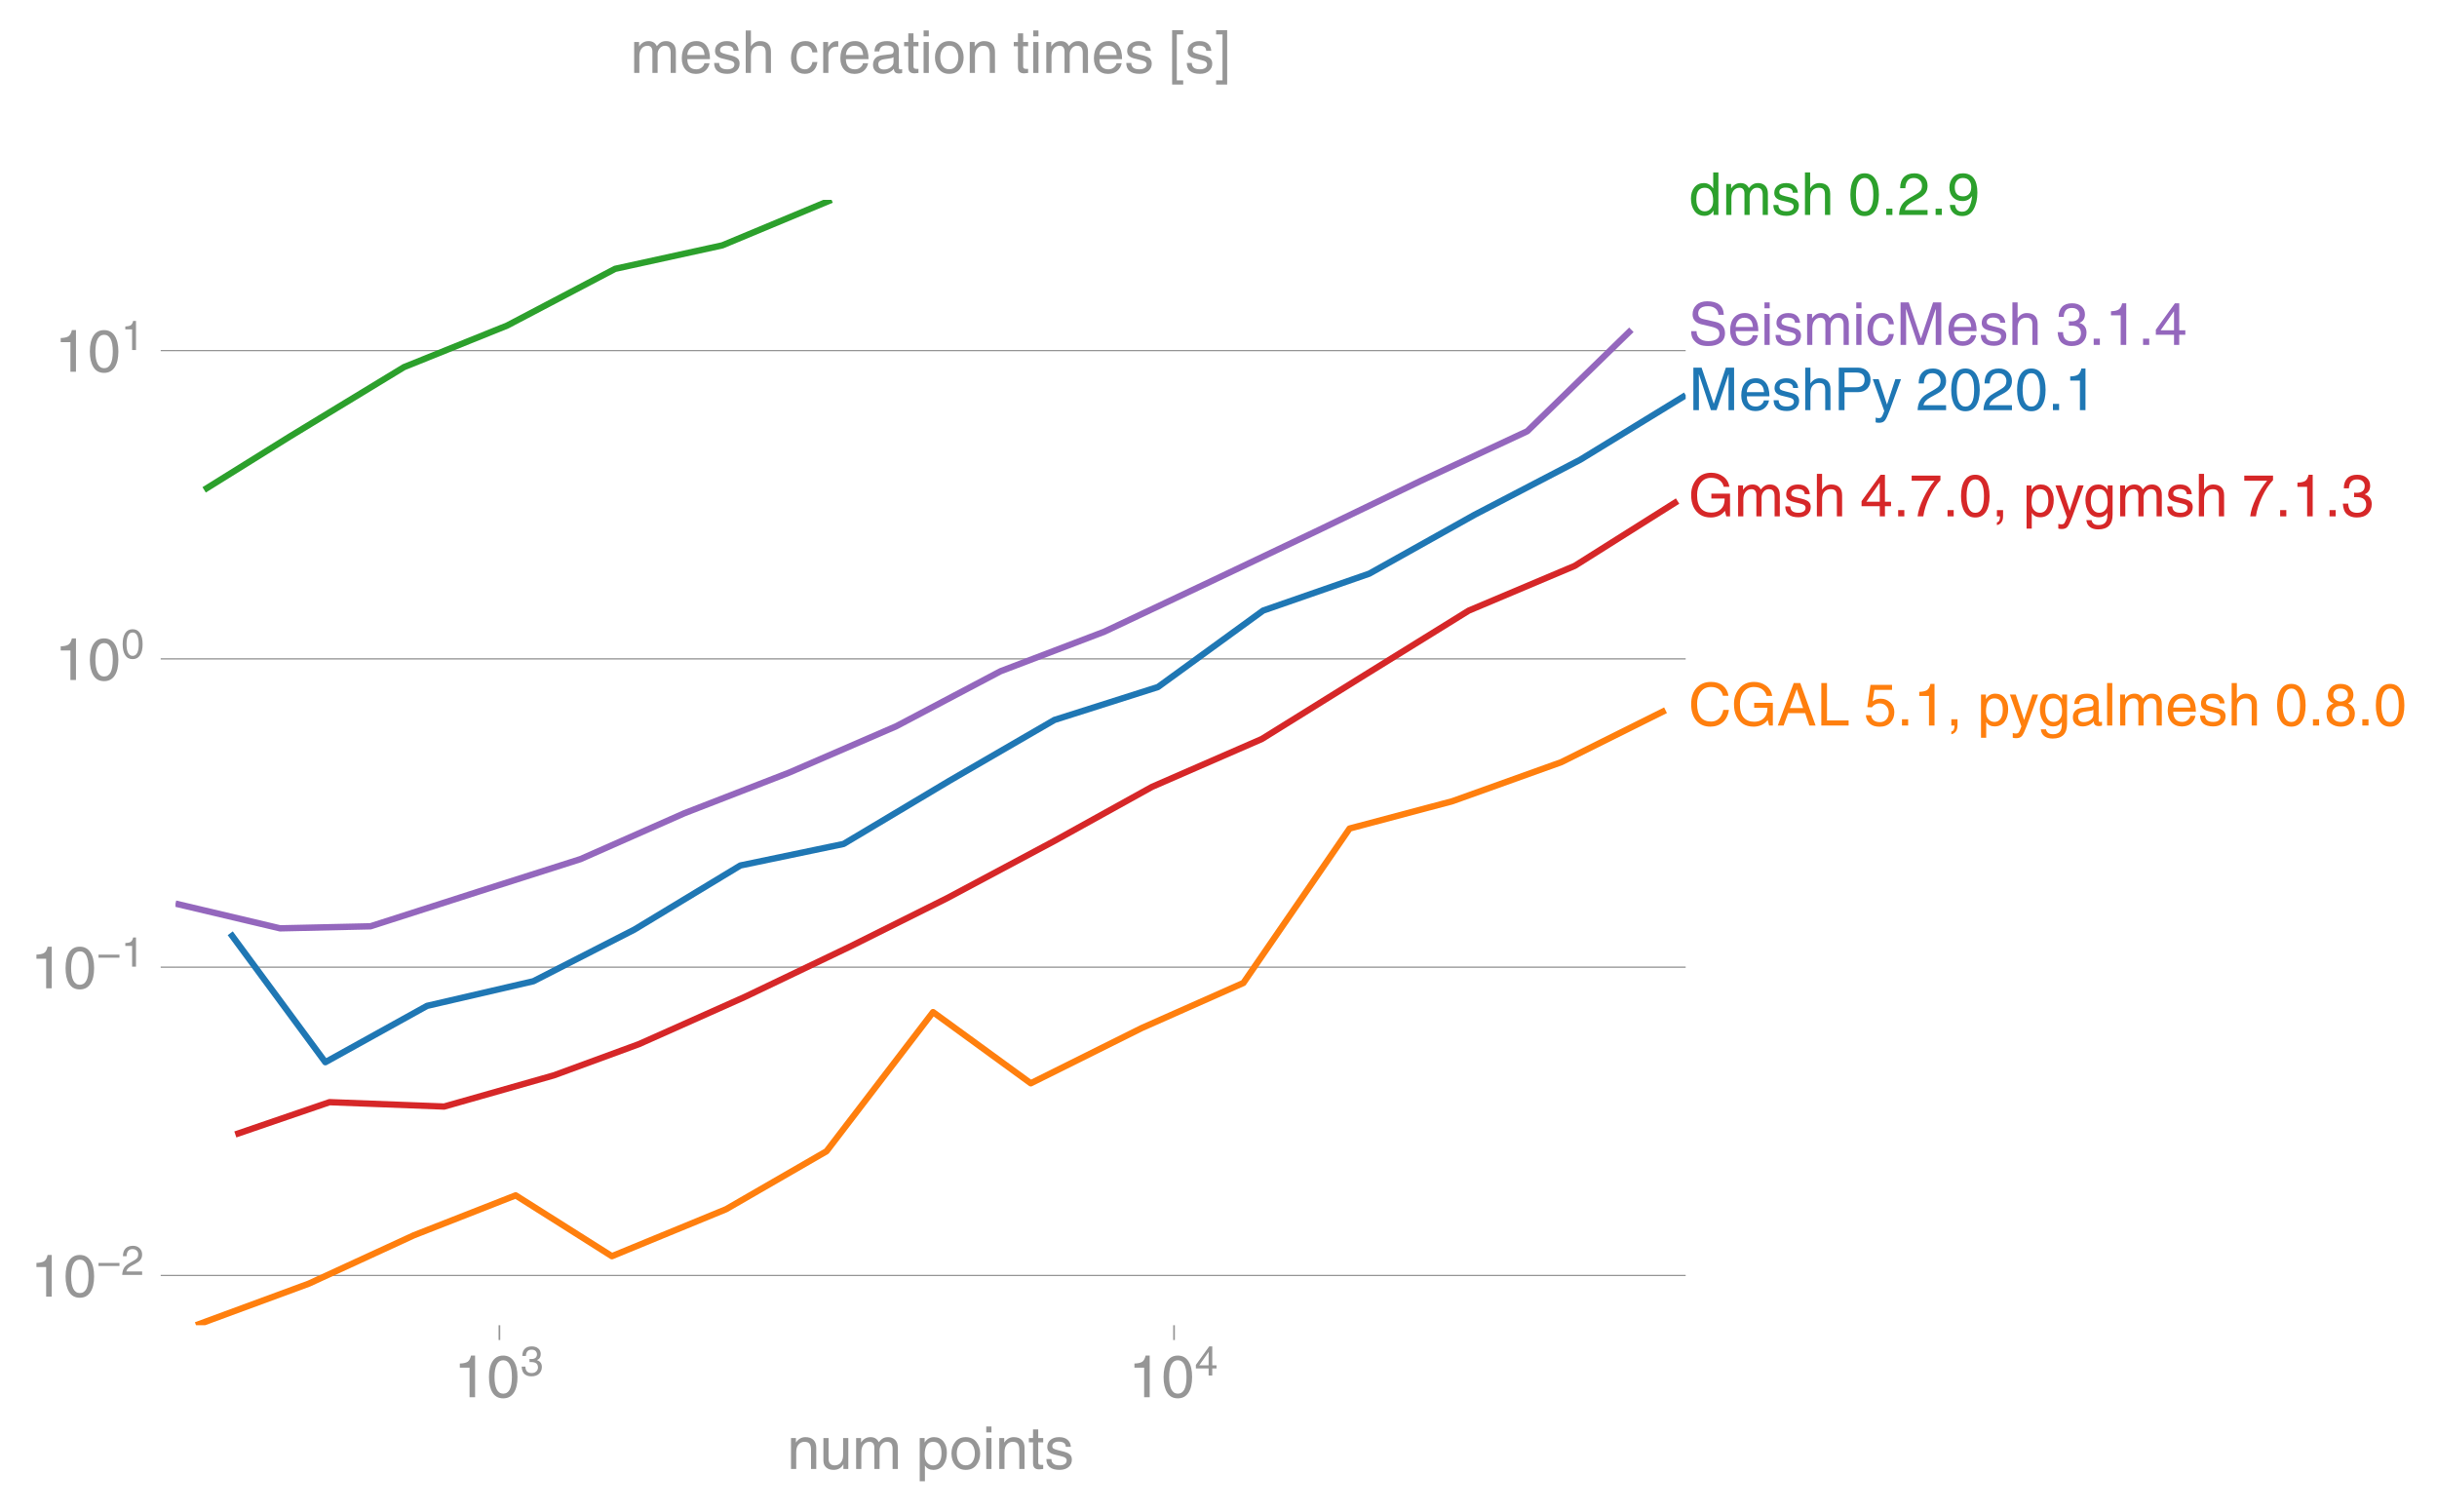
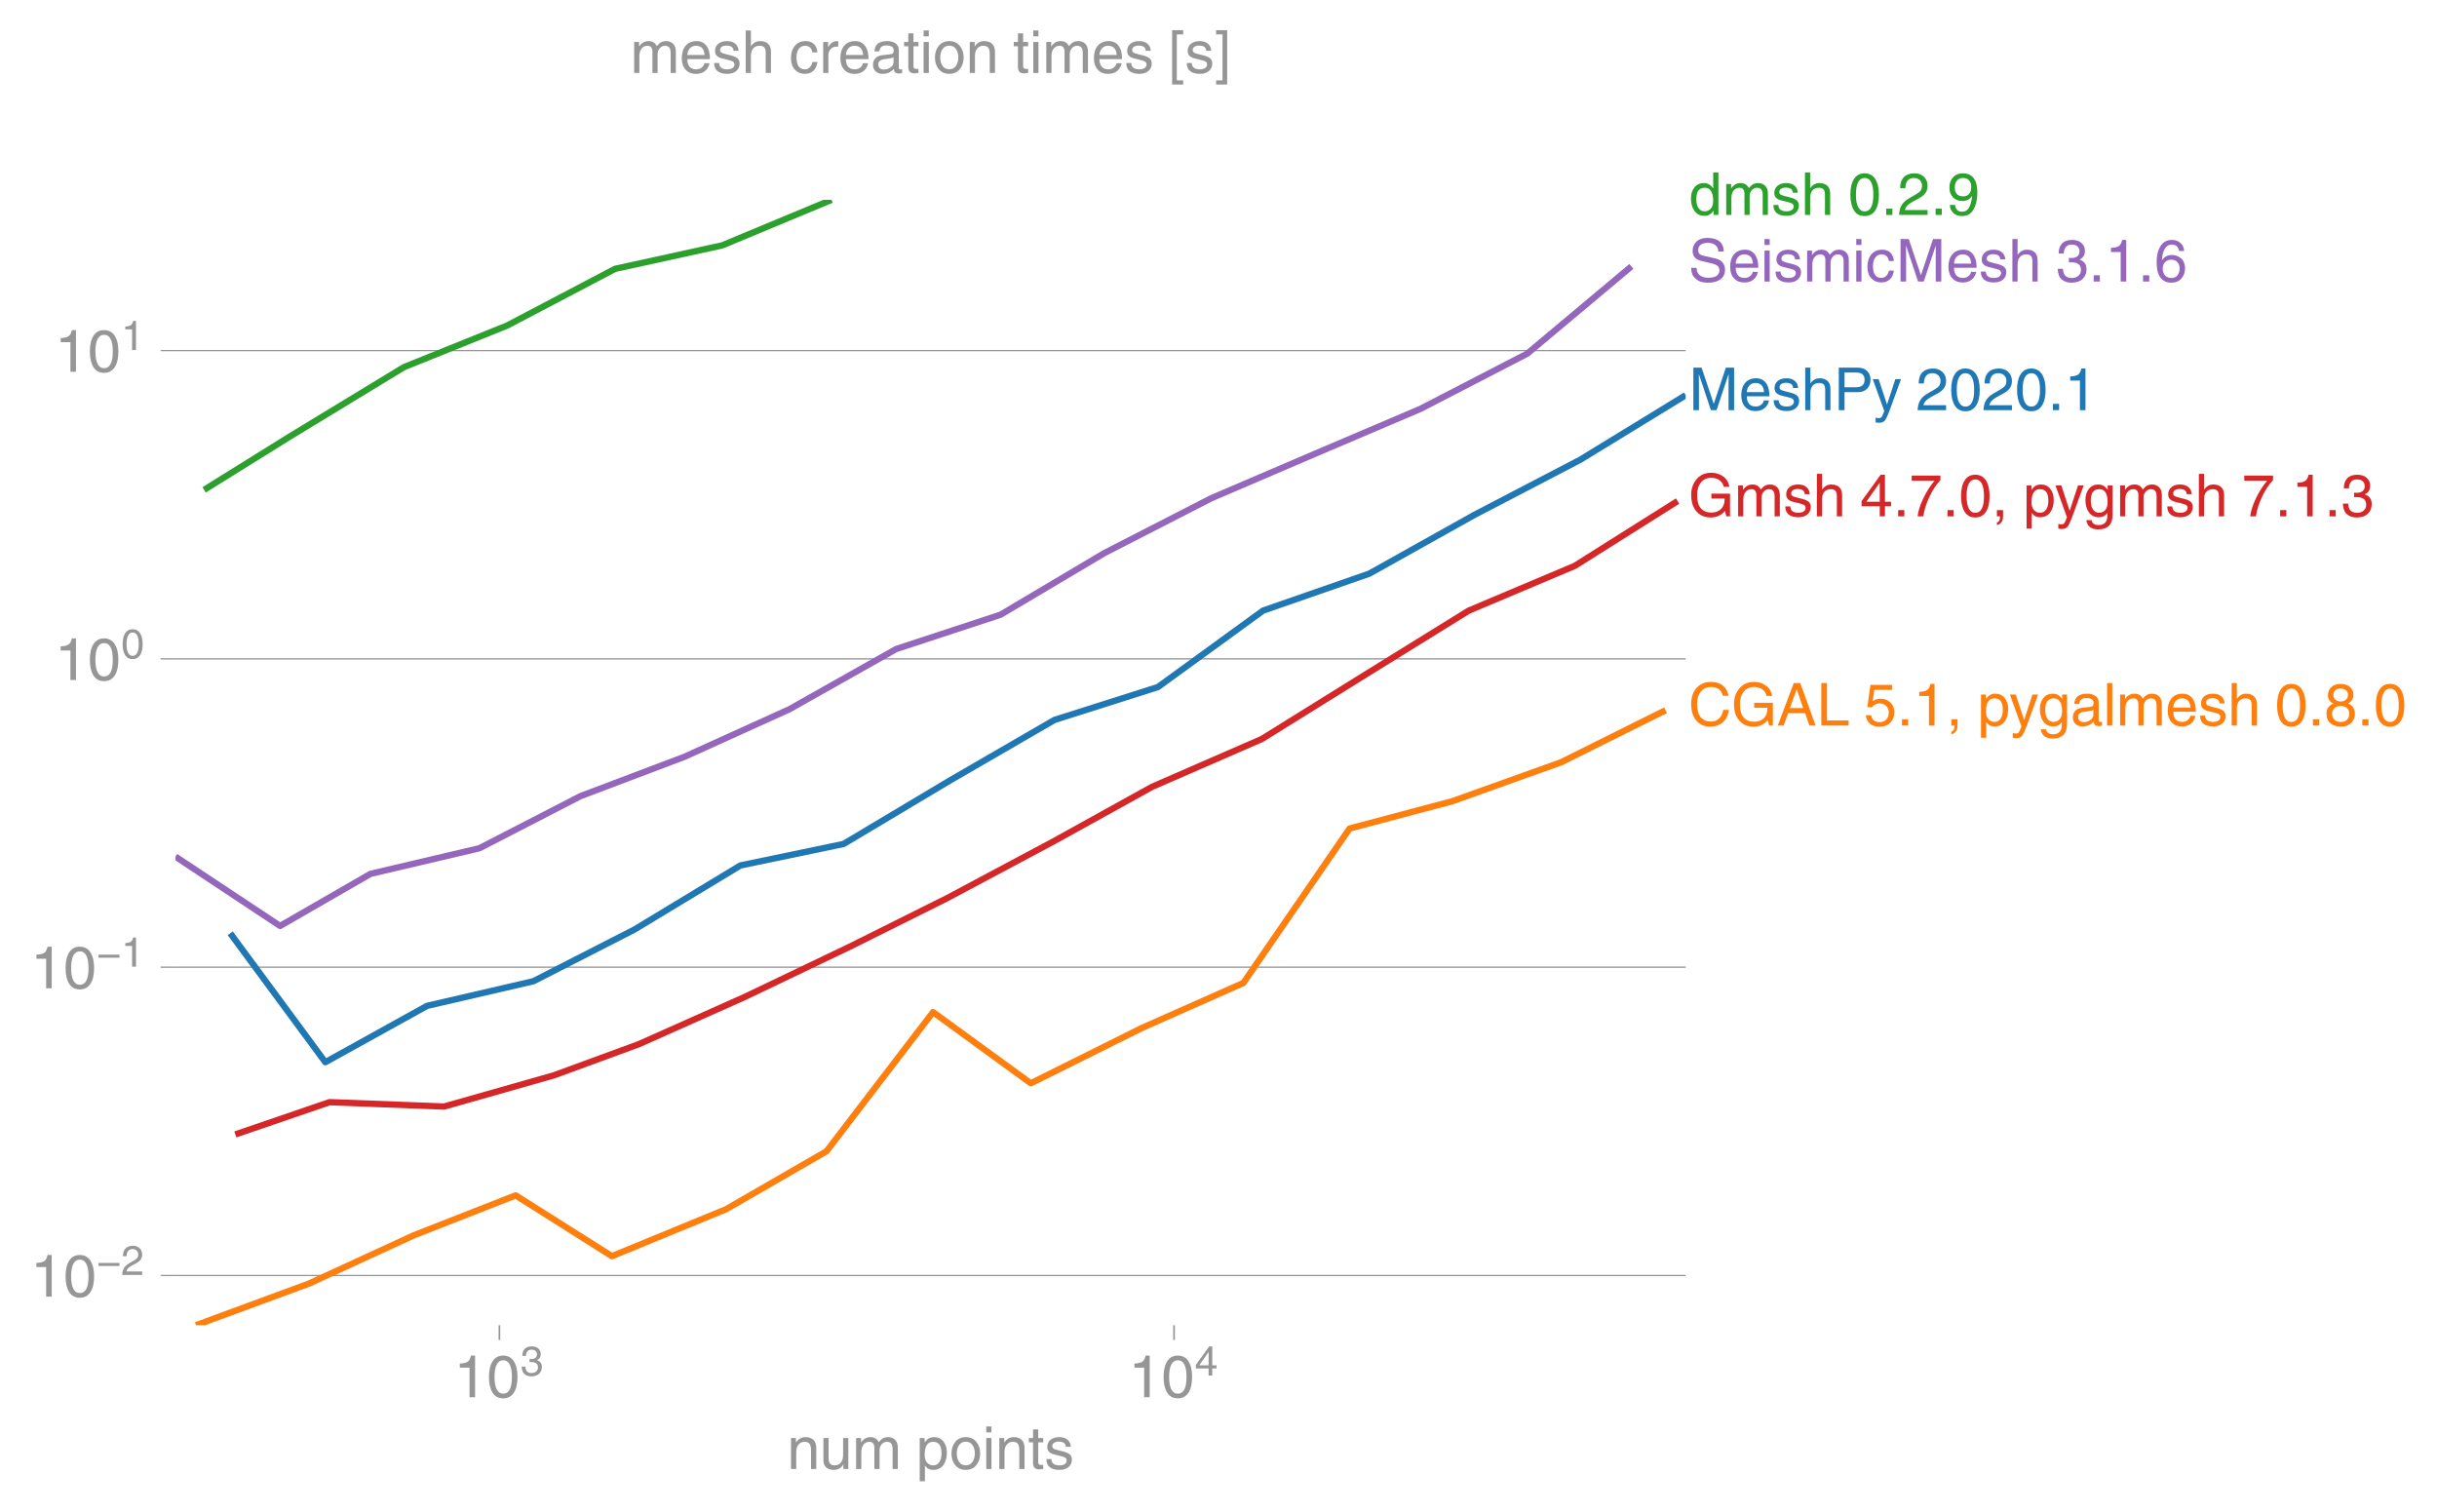
<svg xmlns="http://www.w3.org/2000/svg" xmlns:xlink="http://www.w3.org/1999/xlink" height="476.609" viewBox="0 0 576.288 357.457" width="768.384">
  <defs>
    <style>*{stroke-linecap:butt;stroke-linejoin:round}</style>
  </defs>
  <g id="figure_1">
    <path d="M0 357.457h576.288V0H0z" fill="none" id="patch_1" />
    <g id="axes_1">
      <path d="M41.5 313.361h357.12V47.25H41.5z" fill="none" id="patch_2" />
      <g id="matplotlib.axis_1">
        <g id="xtick_1">
          <g id="line2d_1">
            <defs>
-               <path d="M0 0v3.5" id="mbe121459b7" stroke="#969696" stroke-width=".4" />
-             </defs>
-             <use x="118.101" xlink:href="#mbe121459b7" y="313.361" fill="#969696" stroke="#969696" stroke-width=".4" />
+               <path d="M0 0v3.5" id="m8164446b51" stroke="#969696" stroke-width=".4" />
+             </defs>
+             <use x="118.101" xlink:href="#m8164446b51" y="313.361" fill="#969696" stroke="#969696" stroke-width=".4" />
          </g>
          <g transform="matrix(.14 0 0 -.14 107.321 330.41)" fill="#969696" id="text_1">
            <defs>
              <path d="M35.89 0h-9.374v49.906H10.109v6.985q8.594.28 12.782 2.75Q27.094 62.109 29 70.313h6.89z" id="HelveticaWorld-Regular-49" />
              <path d="M42.484 34.188q0 14.109-3.734 21.156-3.734 7.062-10.969 7.062-7.078 0-10.89-7.062-3.797-7.047-3.797-21.157 0-13.671 3.75-20.937Q20.609 6 27.78 6q7.235 0 10.969 7 3.734 7.016 3.734 21.188zm9.422 0q0-17.297-6.25-26.704-6.25-9.39-17.875-9.39-12.062 0-18.062 9.734-6 9.75-6 26.36 0 17.03 6.14 26.578 6.157 9.547 17.922 9.547 11.625 0 17.875-9.5t6.25-26.626z" id="HelveticaWorld-Regular-48" />
              <path d="M22.406 39.984q2.203-.187 4.594-.187 6.203 0 9.781 2.86 3.594 2.859 3.594 8.656 0 4.687-3.344 7.89-3.343 3.203-9.64 3.203-6.985 0-10.235-4.11-3.234-4.093-3.437-10.983h-8.64q0 10.984 5.765 16.984 5.765 6.016 16.937 6.016 9.922 0 15.828-5.11 5.907-5.094 5.907-13.39 0-10.704-9.032-14.5v-.204q11.72-4 11.72-16.406 0-9.906-6.595-16.265-6.593-6.344-18.703-6.344-9.906 0-16.312 5.203Q4.204 8.5 3.422 21.484H12.5q.203-8.109 4-11.797Q20.313 6 27.484 6q6.938 0 11.141 3.86 4.203 3.859 4.203 9.718 0 6.406-4.016 9.672-4 3.266-12.39 3.266-2 0-4.016-.094z" id="HelveticaWorld-Regular-51" />
            </defs>
            <use transform="translate(0 .173)" xlink:href="#HelveticaWorld-Regular-49" />
            <use transform="translate(55.615 .173)" xlink:href="#HelveticaWorld-Regular-48" />
            <use transform="matrix(.7 0 0 .7 112.146 36.781)" xlink:href="#HelveticaWorld-Regular-51" />
          </g>
        </g>
        <g id="xtick_2">
-           <use x="277.63" xlink:href="#mbe121459b7" y="313.361" fill="#969696" stroke="#969696" stroke-width=".4" id="line2d_2" />
+           <use x="277.63" xlink:href="#m8164446b51" y="313.361" fill="#969696" stroke="#969696" stroke-width=".4" id="line2d_2" />
          <g transform="matrix(.14 0 0 -.14 266.85 330.41)" fill="#969696" id="text_2">
            <defs>
              <path d="M10.594 24.703h22.61v31.89h-.188zM42 17.093V0h-8.797v17.094H2.484v8.593L34.72 70.314H42v-45.61h10.297v-7.61z" id="HelveticaWorld-Regular-52" />
            </defs>
            <use transform="translate(0 .173)" xlink:href="#HelveticaWorld-Regular-49" />
            <use transform="translate(55.615 .173)" xlink:href="#HelveticaWorld-Regular-48" />
            <use transform="matrix(.7 0 0 .7 112.146 36.781)" xlink:href="#HelveticaWorld-Regular-52" />
          </g>
        </g>
        <g transform="matrix(.14 0 0 -.14 186.133 347.359)" fill="#969696" id="text_3">
          <defs>
            <path d="M49.219 0h-8.844v32.172q0 7.422-2.594 10.578-2.578 3.156-8.578 3.156-5.906 0-9.875-4.5-3.953-4.484-3.953-12.89V0H6.594v52.297h8.297v-7.375h.203q6.203 8.89 15.812 8.89 8.89 0 13.594-4.718 4.719-4.703 4.719-13.5z" id="HelveticaWorld-Regular-110" />
            <path d="M6.11 52.297h8.78V17.578q0-5.765 2.61-8.625Q20.125 6.11 25 6.11q6.781 0 10.594 4.797 3.812 4.813 3.812 12.578v28.813h8.782V0H39.89v7.625l-.188.188q-4.984-9.329-16.61-9.329-7.515 0-12.25 4.094Q6.11 6.688 6.11 14.703z" id="HelveticaWorld-Regular-117" />
            <path d="M6.594 52.297h8.297v-7.375h.203q5.906 8.89 15.812 8.89 9.813 0 13.922-8.5 3.75 4.594 7.266 6.547 3.515 1.953 8.703 1.953 6.781 0 11.484-4.453Q77 44.922 77 36.187V0h-8.781v33.797q0 6.094-2.297 9.094-2.297 3.015-7.422 3.015-5.172 0-8.75-4.203-3.563-4.203-3.563-9.812V0h-8.78v36.188q0 4.53-2.11 7.124-2.094 2.594-6.094 2.594-6.297 0-10.062-4.687-3.766-4.688-3.766-12.703V0H6.594z" id="HelveticaWorld-Regular-109" />
            <path d="M14.984 23.688q0-8.407 4.094-13 4.11-4.579 10.219-4.579 6.687 0 10.39 5.438 3.72 5.453 3.72 14.765 0 10.22-3.563 14.907-3.563 4.687-10.735 4.687-6.984 0-10.562-5.5-3.563-5.5-3.563-16.718zm-8.39 28.609h8.297v-7.375h.203q5.61 8.89 15.625 8.89 10.11 0 15.937-7.359 5.828-7.344 5.828-18.766 0-12.796-5.953-21Q40.578-1.515 29.5-1.515q-9.094 0-13.922 7.032h-.203v-26.22H6.594z" id="HelveticaWorld-Regular-112" />
            <path d="M12.703 26.219q0-8.735 3.953-14.375 3.953-5.64 11.219-5.64 7.531 0 11.438 5.905 3.906 5.907 3.906 14.11 0 8.297-3.907 14.078-3.906 5.797-11.437 5.797-6.969 0-11.078-5.453-4.094-5.438-4.094-14.422zm-8.984 0q0 11.672 6.484 19.625 6.5 7.968 17.672 7.968 11.438 0 17.875-8.062 6.453-8.047 6.453-19.531 0-11.516-6.406-19.625-6.39-8.11-17.922-8.11-11.078 0-17.625 7.86-6.531 7.86-6.531 19.875z" id="HelveticaWorld-Regular-111" />
            <path d="M6.594 61.813v9.968h8.781v-9.969zM15.375 0H6.594v52.297h8.781z" id="HelveticaWorld-Regular-105" />
            <path d="M17.188 45.016V10.984q0-2 1.093-3.046 1.11-1.047 3.938-1.047h3.375V0Q20.797-.688 19-.688q-5.516 0-8.063 2.641-2.53 2.64-2.53 8.547v34.516H1.311v7.28h7.094v14.595h8.781V52.297h8.407v-7.281z" id="HelveticaWorld-Regular-116" />
            <path d="M36.078 37.406q-.187 4.688-3.344 6.735-3.14 2.047-9.047 2.047-4.296 0-7.359-1.907-3.047-1.89-3.047-5.468 0-2.829 1.797-4.172 1.813-1.344 7.828-2.86l8.688-2.187q7.906-2 11.297-5.11 3.406-3.093 3.406-8.656 0-7.719-5.64-12.531-5.641-4.813-15.063-4.813-11 0-16.64 4.563-5.626 4.578-5.735 13.75h8.5q.203-5.422 3.594-8.063 3.39-2.625 10.171-2.625 5.516 0 8.766 2.188 3.25 2.203 3.25 6.11 0 2.78-2.11 4.437-2.093 1.672-8.296 3.078l-10.203 2.5q-6.203 1.562-9.157 4.656-2.953 3.094-2.953 8.031 0 7.72 5.516 12.203 5.531 4.5 14.406 4.5 9.485 0 14.531-4.624 5.047-4.61 5.344-11.782z" id="HelveticaWorld-Regular-115" />
          </defs>
          <use xlink:href="#HelveticaWorld-Regular-110" />
          <use x="55.176" xlink:href="#HelveticaWorld-Regular-117" />
          <use x="109.961" xlink:href="#HelveticaWorld-Regular-109" />
          <use x="192.969" xlink:href="#HelveticaWorld-Regular-32" />
          <use x="217.383" xlink:href="#HelveticaWorld-Regular-112" />
          <use x="273.877" xlink:href="#HelveticaWorld-Regular-111" />
          <use x="329.785" xlink:href="#HelveticaWorld-Regular-105" />
          <use x="351.807" xlink:href="#HelveticaWorld-Regular-110" />
          <use x="406.982" xlink:href="#HelveticaWorld-Regular-116" />
          <use x="434.668" xlink:href="#HelveticaWorld-Regular-115" />
        </g>
      </g>
      <g id="matplotlib.axis_2">
        <g id="ytick_1">
-           <path clip-path="url(#pf142684ce4)" d="M41.5 301.596h357.12" fill="none" stroke="#969696" stroke-linecap="square" stroke-width=".3" id="line2d_3" />
+           <path clip-path="url(#p52431dfaaf)" d="M41.5 301.596h357.12" fill="none" stroke="#969696" stroke-linecap="square" stroke-width=".3" id="line2d_3" />
          <g id="line2d_4">
            <defs>
-               <path d="M0 0h-3.5" id="m0d6e11e942" stroke="#969696" stroke-width=".3" />
-             </defs>
-             <use x="41.5" xlink:href="#m0d6e11e942" y="301.596" fill="#969696" stroke="#969696" stroke-width=".3" />
+               <path d="M0 0h-3.5" id="m2bc5e207e3" stroke="#969696" stroke-width=".3" />
+             </defs>
+             <use x="41.5" xlink:href="#m2bc5e207e3" y="301.596" fill="#969696" stroke="#969696" stroke-width=".3" />
          </g>
          <g transform="matrix(.14 0 0 -.14 7.2 306.62)" fill="#969696" id="text_4">
            <defs>
              <path d="M54.594 21.578H4v7.328h50.594z" id="HelveticaWorld-Regular-8722" />
              <path d="M4.39 45.125q0 12.39 6.391 18.781 6.406 6.407 17.938 6.407 9.656 0 15.812-5.86 6.157-5.86 6.157-15.14 0-7.22-3.547-12.188-3.532-4.953-10.422-8.703l-12.11-6.64Q13.922 15.921 12.5 8.296h38.188V0H2.593q.39 9.906 4.297 16.5 3.906 6.594 12.203 11.375l12.593 7.328q5.032 2.89 7.329 5.984 2.297 3.094 2.297 8.516 0 5.375-3.766 9.031-3.75 3.672-10.156 3.672-7.078 0-10.594-4.672-3.516-4.656-3.61-12.609z" id="HelveticaWorld-Regular-50" />
            </defs>
            <use transform="translate(0 .173)" xlink:href="#HelveticaWorld-Regular-49" />
            <use transform="translate(55.615 .173)" xlink:href="#HelveticaWorld-Regular-48" />
            <use transform="matrix(.7 0 0 .7 112.146 36.781)" xlink:href="#HelveticaWorld-Regular-8722" />
            <use transform="matrix(.7 0 0 .7 153.161 36.781)" xlink:href="#HelveticaWorld-Regular-50" />
          </g>
        </g>
        <g id="ytick_2">
-           <path clip-path="url(#pf142684ce4)" d="M41.5 228.698h357.12" fill="none" stroke="#969696" stroke-linecap="square" stroke-width=".3" id="line2d_5" />
-           <use x="41.5" xlink:href="#m0d6e11e942" y="228.698" fill="#969696" stroke="#969696" stroke-width=".3" id="line2d_6" />
+           <path clip-path="url(#p52431dfaaf)" d="M41.5 228.698h357.12" fill="none" stroke="#969696" stroke-linecap="square" stroke-width=".3" id="line2d_5" />
+           <use x="41.5" xlink:href="#m2bc5e207e3" y="228.698" fill="#969696" stroke="#969696" stroke-width=".3" id="line2d_6" />
          <g transform="matrix(.14 0 0 -.14 7.2 233.722)" fill="#969696" id="text_5">
            <use transform="translate(0 .173)" xlink:href="#HelveticaWorld-Regular-49" />
            <use transform="translate(55.615 .173)" xlink:href="#HelveticaWorld-Regular-48" />
            <use transform="matrix(.7 0 0 .7 112.146 36.781)" xlink:href="#HelveticaWorld-Regular-8722" />
            <use transform="matrix(.7 0 0 .7 153.161 36.781)" xlink:href="#HelveticaWorld-Regular-49" />
          </g>
        </g>
        <g id="ytick_3">
-           <path clip-path="url(#pf142684ce4)" d="M41.5 155.8h357.12" fill="none" stroke="#969696" stroke-linecap="square" stroke-width=".3" id="line2d_7" />
-           <use x="41.5" xlink:href="#m0d6e11e942" y="155.8" fill="#969696" stroke="#969696" stroke-width=".3" id="line2d_8" />
+           <path clip-path="url(#p52431dfaaf)" d="M41.5 155.8h357.12" fill="none" stroke="#969696" stroke-linecap="square" stroke-width=".3" id="line2d_7" />
+           <use x="41.5" xlink:href="#m2bc5e207e3" y="155.8" fill="#969696" stroke="#969696" stroke-width=".3" id="line2d_8" />
          <g transform="matrix(.14 0 0 -.14 12.94 160.824)" fill="#969696" id="text_6">
            <use transform="translate(0 .173)" xlink:href="#HelveticaWorld-Regular-49" />
            <use transform="translate(55.615 .173)" xlink:href="#HelveticaWorld-Regular-48" />
            <use transform="matrix(.7 0 0 .7 112.146 36.781)" xlink:href="#HelveticaWorld-Regular-48" />
          </g>
        </g>
        <g id="ytick_4">
-           <path clip-path="url(#pf142684ce4)" d="M41.5 82.902h357.12" fill="none" stroke="#969696" stroke-linecap="square" stroke-width=".3" id="line2d_9" />
-           <use x="41.5" xlink:href="#m0d6e11e942" y="82.902" fill="#969696" stroke="#969696" stroke-width=".3" id="line2d_10" />
+           <path clip-path="url(#p52431dfaaf)" d="M41.5 82.902h357.12" fill="none" stroke="#969696" stroke-linecap="square" stroke-width=".3" id="line2d_9" />
+           <use x="41.5" xlink:href="#m2bc5e207e3" y="82.902" fill="#969696" stroke="#969696" stroke-width=".3" id="line2d_10" />
          <g transform="matrix(.14 0 0 -.14 12.94 87.926)" fill="#969696" id="text_7">
            <use transform="translate(0 .173)" xlink:href="#HelveticaWorld-Regular-49" />
            <use transform="translate(55.615 .173)" xlink:href="#HelveticaWorld-Regular-48" />
            <use transform="matrix(.7 0 0 .7 112.146 36.781)" xlink:href="#HelveticaWorld-Regular-49" />
          </g>
        </g>
      </g>
-       <path clip-path="url(#pf142684ce4)" d="M48.274 115.83l20.405-12.698L95.534 86.81l24.413-9.841 25.503-13.396 25.362-5.56 25.832-10.764" fill="none" stroke="#2ca02c" stroke-linecap="square" stroke-width="1.5" id="line2d_11" />
-       <path clip-path="url(#pf142684ce4)" d="M54.445 220.68l22.488 30.49 24.043-13.32 25.162-5.83 23.874-12.209 25.069-15.161 24.403-5.087 24.961-14.898 24.9-14.428 24.476-7.778 24.873-18.08 25.105-8.73 24.873-13.908 25.021-13.034 24.927-15.255" fill="none" stroke="#1f77b4" stroke-linecap="square" stroke-width="1.5" id="line2d_12" />
-       <path clip-path="url(#pf142684ce4)" d="M46.35 313.361l26.712-9.844 24.83-11.43 24.05-9.428 22.757 14.38 27.013-11.112 23.74-13.698 25.188-32.904 23.118 16.83 26.256-13.074 24.012-10.647 25.12-36.52 24.31-6.461 25.74-9.223 24.659-12.286" fill="none" stroke="#ff7f0e" stroke-linecap="square" stroke-width="1.5" id="line2d_13" />
-       <path clip-path="url(#pf142684ce4)" d="M55.65 268.254l22.28-7.634 27.095 1.034 25.939-7.372 20.132-7.387 24.952-11.125 24.96-11.942 22.943-11.439 25.393-13.546 23.102-12.793 25.96-11.313 24.397-15.167 24.507-15.177 25.078-10.585 24.32-15.326" fill="none" stroke="#d62728" stroke-linecap="square" stroke-width="1.5" id="line2d_14" />
-       <path clip-path="url(#pf142684ce4)" d="M41.5 213.666l24.732 5.85 21.381-.482 25.758-8.27 23.913-7.622 24.59-10.857 24.81-9.625 25.246-10.927 24.682-13.017 24.555-9.356 25.249-11.92 24.693-11.746 24.81-11.961 25.253-11.772 24.605-23.978" fill="none" stroke="#9467bd" stroke-linecap="square" stroke-width="1.5" id="line2d_15" />
+       <path clip-path="url(#p52431dfaaf)" d="M48.274 115.83l20.405-12.698L95.534 86.81l24.413-9.841 25.503-13.396 25.362-5.56 25.832-10.764" fill="none" stroke="#2ca02c" stroke-linecap="square" stroke-width="1.5" id="line2d_11" />
+       <path clip-path="url(#p52431dfaaf)" d="M54.445 220.68l22.488 30.49 24.043-13.32 25.162-5.83 23.874-12.209 25.069-15.161 24.403-5.087 24.961-14.898 24.9-14.428 24.476-7.778 24.873-18.08 25.105-8.73 24.873-13.908 25.021-13.034 24.927-15.255" fill="none" stroke="#1f77b4" stroke-linecap="square" stroke-width="1.5" id="line2d_12" />
+       <path clip-path="url(#p52431dfaaf)" d="M46.35 313.361l26.712-9.844 24.83-11.43 24.05-9.428 22.757 14.38 27.013-11.112 23.74-13.698 25.188-32.904 23.118 16.83 26.256-13.074 24.012-10.647 25.12-36.52 24.31-6.461 25.74-9.223 24.659-12.286" fill="none" stroke="#ff7f0e" stroke-linecap="square" stroke-width="1.5" id="line2d_13" />
+       <path clip-path="url(#p52431dfaaf)" d="M55.65 268.254l22.28-7.634 27.095 1.034 25.939-7.372 20.132-7.387 24.952-11.125 24.96-11.942 22.943-11.439 25.393-13.546 23.102-12.793 25.96-11.313 24.397-15.167 24.507-15.177 25.078-10.585 24.32-15.326" fill="none" stroke="#d62728" stroke-linecap="square" stroke-width="1.5" id="line2d_14" />
+       <path clip-path="url(#p52431dfaaf)" d="M41.5 202.558l24.732 16.392 21.381-12.318 25.758-6.057 23.913-12.327 24.59-9.301 24.81-11.243 25.246-14.237 24.682-8.116 24.555-14.577 25.249-12.95 24.693-10.584 24.81-10.568 25.253-13.06 24.605-20.611" fill="none" stroke="#9467bd" stroke-linecap="square" stroke-width="1.5" id="line2d_15" />
      <g transform="matrix(.14 0 0 -.14 399.305 50.825)" fill="#2ca02c" id="text_8">
        <defs>
          <path d="M13.094 26.313q0-9.704 3.844-14.954 3.859-5.25 10.265-5.25 6.094 0 10.188 4.485 4.109 4.5 4.109 13.094 0 11.03-3.5 16.625-3.484 5.593-10.61 5.593-6.78 0-10.546-4.453-3.75-4.437-3.75-15.14zM50.39 0h-8.297v7.172h-.203q-4.97-8.688-15.078-8.688-10.891 0-16.86 8.297Q4 15.094 4 27.688q0 11.625 5.906 18.875 5.922 7.25 15.875 7.25 9.813 0 15.625-8.891l.203.594V71.78h8.782z" id="HelveticaWorld-Regular-100" />
          <path d="M49.219 0h-8.844v34.188q0 6.296-2.438 9-2.437 2.718-7.953 2.718-6.797 0-10.703-4.406-3.906-4.39-3.906-12.984V0H6.594v71.781h8.781V45.312h.203q6 8.5 15.328 8.5 8.594 0 13.453-4.5 4.86-4.484 4.86-13.718z" id="HelveticaWorld-Regular-104" />
          <path d="M19.094 0H8.687v10.594h10.407z" id="HelveticaWorld-Regular-46" />
          <path d="M27.594 31.39q6 0 9.75 4.047 3.765 4.063 3.765 11.97 0 6.5-3.562 10.75-3.563 4.25-10.64 4.25-6.11 0-9.876-4.298-3.75-4.297-3.75-11.53 0-7.376 3.516-11.282 3.515-3.906 10.797-3.906zm-1.282-7.906q-10 0-16.062 6.203-6.047 6.204-6.047 16.5 0 10.407 6.094 17.266 6.11 6.86 16.515 6.86 12.11 0 18.36-8.157 6.25-8.156 6.25-24.453 0-16.906-6.406-28.266Q38.625-1.905 25.875-1.905q-9.953 0-15.422 5.593-5.469 5.594-5.469 13.204h8.829q.39-5.266 3.437-8.375 3.063-3.094 8.438-3.094 7.609 0 11.515 6.781Q41.11 19 42.578 31.688l-.187.203q-5.672-8.407-16.078-8.407z" id="HelveticaWorld-Regular-57" />
        </defs>
        <use xlink:href="#HelveticaWorld-Regular-100" />
        <use x="56.982" xlink:href="#HelveticaWorld-Regular-109" />
        <use x="139.99" xlink:href="#HelveticaWorld-Regular-115" />
        <use x="189.99" xlink:href="#HelveticaWorld-Regular-104" />
        <use x="245.166" xlink:href="#HelveticaWorld-Regular-32" />
        <use x="269.58" xlink:href="#HelveticaWorld-Regular-48" />
        <use x="325.195" xlink:href="#HelveticaWorld-Regular-46" />
        <use x="352.979" xlink:href="#HelveticaWorld-Regular-50" />
        <use x="408.594" xlink:href="#HelveticaWorld-Regular-46" />
        <use x="436.377" xlink:href="#HelveticaWorld-Regular-57" />
      </g>
      <g transform="matrix(.14 0 0 -.14 399.305 96.98)" fill="#1f77b4" id="text_9">
        <defs>
          <path d="M67.484 0v42.39q0 .829.094 8.126t.094 9.78h-.281L47.312 0h-9.609L17.578 60.203h-.297q0-3.61.094-10.297.11-6.687.11-7.515V0H8.108v71.781h13.86L42.39 11.078h.28l20.313 60.703h13.922V0z" id="HelveticaWorld-Regular-77" />
          <path d="M42.484 30.328q-.687 8.485-4.5 12.031-3.797 3.547-10.109 3.547-6.39 0-10.328-4.5-3.922-4.484-4.172-11.078zm8.391-13.922q-1.453-8.11-7.953-13.422-5.719-4.5-15.047-4.593-10.984.093-17.438 7.203Q4 12.704 4 24.704q0 13.78 6.64 21.437 6.641 7.672 18.47 7.672 10.593 0 16.546-7.922 5.953-7.907 5.953-22.594H13.375q0-8.203 3.813-12.703Q21 6.109 28.608 6.109q5.375 0 9.235 3.235 3.86 3.25 4.25 7.062z" id="HelveticaWorld-Regular-101" />
          <path d="M17.828 38.625H37.11q7.282 0 10.938 3.188 3.656 3.203 3.656 9.703 0 5.812-3.516 8.89-3.515 3.078-10.687 3.078H17.828zm0-38.625H8.11v71.781h32.266q9.625 0 15.484-5.594 5.86-5.593 5.86-14.578 0-9.328-5.672-15.312-5.656-5.969-15.672-5.969H17.828z" id="HelveticaWorld-Regular-80" />
          <path d="M39.016 52.297h9.562L29.891.984q-.5-1.375-.985-2.593-4.25-11.329-7.328-15.547-3.078-4.235-9.953-4.235-3.61 0-5.906.782v8.015q2.484-.89 5.468-.89 3.22 0 4.704 2.03 1.5 2.032 4.421 9.938L.875 52.297h9.922L24.812 9.719H25z" id="HelveticaWorld-Regular-121" />
        </defs>
        <use xlink:href="#HelveticaWorld-Regular-77" />
        <use x="85.01" xlink:href="#HelveticaWorld-Regular-101" />
        <use x="140.43" xlink:href="#HelveticaWorld-Regular-115" />
        <use x="190.43" xlink:href="#HelveticaWorld-Regular-104" />
        <use x="245.605" xlink:href="#HelveticaWorld-Regular-80" />
        <use x="310.254" xlink:href="#HelveticaWorld-Regular-121" />
        <use x="359.863" xlink:href="#HelveticaWorld-Regular-32" />
        <use x="384.277" xlink:href="#HelveticaWorld-Regular-50" />
        <use x="439.893" xlink:href="#HelveticaWorld-Regular-48" />
        <use x="495.508" xlink:href="#HelveticaWorld-Regular-50" />
        <use x="551.123" xlink:href="#HelveticaWorld-Regular-48" />
        <use x="606.738" xlink:href="#HelveticaWorld-Regular-46" />
        <use x="634.521" xlink:href="#HelveticaWorld-Regular-49" />
      </g>
      <g transform="matrix(.14 0 0 -.14 399.305 171.56)" fill="#ff7f0e" id="text_10">
        <defs>
          <path d="M58.016 50.203q-1.625 7.313-6.782 11.094-5.14 3.797-13.343 3.797-10.594 0-17.047-7.703-6.438-7.688-6.438-20.766 0-15.14 6.094-22.547 6.11-7.39 17.688-7.39 7.609 0 13.093 5.046 5.5 5.063 7.407 14.688h9.421Q66.22 12.594 57.625 5.344t-20.906-7.25q-14.703 0-23.516 10.11Q4.391 18.311 4.391 36.28q0 17.328 9.203 27.36 9.203 10.047 24.297 10.047 12.5 0 20.265-6.454 7.766-6.437 9.235-17.03z" id="HelveticaWorld-Regular-67" />
          <path d="M38.484 38.375h31.532V0h-6.297l-2.344 9.281Q56.781 3.421 50.578.75q-6.187-2.656-12.875-2.656-10.797 0-18.047 4.703-7.25 4.719-11.265 13.015-4 8.313-4 20.72 0 15.468 9.203 26.312 9.203 10.843 24.781 10.843 11.625 0 20.313-6.5Q67.39 60.688 68.796 50h-9.375q-1.703 7.078-7.219 11.078-5.516 4.016-14.312 4.016-10.594 0-17.047-7.985-6.438-7.984-6.438-21.125 0-15.28 6.39-22.437Q27.204 6.39 38.282 6.39q7.235 0 12.235 2.859 5 2.86 7.687 7.766 2.688 4.906 2.688 13.062H38.484z" id="HelveticaWorld-Regular-71" />
          <path d="M44 29.5L33.406 61.078h-.203L21.687 29.5zm-25.297-8.594L11.188 0h-9.97l27 71.781h10.985L65.187 0H54.594l-7.078 20.906z" id="HelveticaWorld-Regular-65" />
          <path d="M17.672 8.594h36.531V0H8.11v71.781h9.563z" id="HelveticaWorld-Regular-76" />
          <path d="M14.703 40.922q5.813 4.39 13.625 4.39 9.469 0 16.281-6.296 6.813-6.297 6.813-16.22 0-10.78-6.578-17.796-6.563-7-18.422-7-10.313 0-16.266 5.047Q4.203 8.109 3.22 17.39h9.094q.671-5.672 4.437-8.672 3.766-3 10.453-3 6.485 0 10.64 4.484Q42 14.703 42 21.688q0 7.125-4.36 11.421-4.343 4.297-11.218 4.297-7.813 0-13.047-6.687l-7.563.39 5.266 37.594h36.438v-8.5H17.672z" id="HelveticaWorld-Regular-53" />
          <path d="M8.688 10.594h10.406V.78q0-7.422-3.078-11.172-3.078-3.765-7.328-4.312v4.594Q14.015-9.422 14.015 0H8.687z" id="HelveticaWorld-Regular-44" />
          <path d="M12.984 26.313q0-9.61 3.813-14.907Q20.609 6.11 27.094 6.11q6.312 0 10.312 4.579 4 4.593 4 13 0 11.03-3.5 16.625-3.484 5.593-10.61 5.593-7.171 0-10.75-4.765-3.562-4.766-3.562-14.828zM49.812 2.983q0-12.609-6.062-18.797-6.047-6.203-18.266-6.203-8.78 0-13.984 4.047Q6.297-13.922 5.516-6.39h8.796q.672-3.812 3.532-6.062 2.86-2.25 8.281-2.25 7.375 0 11.125 3.969 3.766 3.953 3.766 12.828v3.719h-.188q-4.937-7.329-13.922-7.329-11.187 0-17.093 8.25-5.907 8.25-5.907 20.953 0 11.625 5.953 18.875 5.97 7.25 15.829 7.25 9.906 0 15.625-8.89h.187v7.375h8.313z" id="HelveticaWorld-Regular-103" />
          <path d="M38.375 26.703q-.969-1.015-3.828-1.656-2.86-.625-10.672-1.656-5.766-.688-8.469-2.844-2.703-2.14-2.703-5.656 0-4.297 2.281-6.688 2.297-2.39 7.329-2.39 6.296 0 11.171 3.578 4.891 3.593 4.891 8.718zM6.203 36.375q.297 8.844 5.734 13.14 5.454 4.297 15.844 4.297 8.297 0 13.907-3.765 5.624-3.75 5.624-10.844V9.078Q47.313 6 50.094 6q1.125 0 2.89.39V0Q50.594-.984 48-.984q-4.5 0-6.703 1.921-2.188 1.938-2.281 6.047-7.516-8.5-18.891-8.5-7.422 0-11.922 4.204Q3.72 6.89 3.72 13.624q0 6.89 3.906 11.125Q11.531 29 19 29.89l15.516 1.891q4.203.64 4.203 6.203 0 4.11-3.047 6.297-3.047 2.203-9.25 2.203-5.516 0-8.485-2.437-2.953-2.438-3.53-7.672z" id="HelveticaWorld-Regular-97" />
          <path d="M15.375 0H6.594v71.781h8.781z" id="HelveticaWorld-Regular-108" />
          <path d="M27.594 40.578q5.422 0 8.953 3.094 3.547 3.11 3.547 8.234 0 4.594-3.407 7.547-3.39 2.953-9.687 2.953-5.61 0-8.672-3.11-3.047-3.093-3.047-7.874 0-5.125 3.813-7.984 3.812-2.86 8.5-2.86zm.093-7.562q-6.78 0-10.64-3.766-3.86-3.766-3.86-9.234 0-6.297 3.907-10.157Q21 6 28.219 6q6.406 0 10.234 3.86 3.828 3.859 3.828 10.265 0 5.469-3.828 9.172-3.828 3.719-10.766 3.719zM49.22 52.203q0-10.594-9.032-14.797 6.204-2.781 8.86-7.36 2.656-4.562 2.656-9.733 0-10.016-6.453-16.125-6.438-6.094-17.375-6.094-9.563 0-16.813 5.25-7.25 5.25-7.25 17.062 0 11.922 11.907 16.907-9.516 3.796-9.516 13.671 0 8.297 5.64 13.813 5.641 5.516 15.641 5.516 10.016 0 15.875-5.204 5.86-5.203 5.86-12.906z" id="HelveticaWorld-Regular-56" />
        </defs>
        <use xlink:href="#HelveticaWorld-Regular-67" />
        <use x="72.314" xlink:href="#HelveticaWorld-Regular-71" />
        <use x="149.414" xlink:href="#HelveticaWorld-Regular-65" />
        <use x="216.113" xlink:href="#HelveticaWorld-Regular-76" />
        <use x="271.729" xlink:href="#HelveticaWorld-Regular-32" />
        <use x="296.143" xlink:href="#HelveticaWorld-Regular-53" />
        <use x="351.758" xlink:href="#HelveticaWorld-Regular-46" />
        <use x="379.541" xlink:href="#HelveticaWorld-Regular-49" />
        <use x="435.156" xlink:href="#HelveticaWorld-Regular-44" />
        <use x="462.939" xlink:href="#HelveticaWorld-Regular-32" />
        <use x="487.354" xlink:href="#HelveticaWorld-Regular-112" />
        <use x="541.848" xlink:href="#HelveticaWorld-Regular-121" />
        <use x="589.457" xlink:href="#HelveticaWorld-Regular-103" />
        <use x="645.365" xlink:href="#HelveticaWorld-Regular-97" />
        <use x="700.297" xlink:href="#HelveticaWorld-Regular-108" />
        <use x="722.318" xlink:href="#HelveticaWorld-Regular-109" />
        <use x="805.326" xlink:href="#HelveticaWorld-Regular-101" />
        <use x="860.746" xlink:href="#HelveticaWorld-Regular-115" />
        <use x="910.746" xlink:href="#HelveticaWorld-Regular-104" />
        <use x="965.922" xlink:href="#HelveticaWorld-Regular-32" />
        <use x="990.336" xlink:href="#HelveticaWorld-Regular-48" />
        <use x="1045.951" xlink:href="#HelveticaWorld-Regular-46" />
        <use x="1073.734" xlink:href="#HelveticaWorld-Regular-56" />
        <use x="1129.35" xlink:href="#HelveticaWorld-Regular-46" />
        <use x="1157.133" xlink:href="#HelveticaWorld-Regular-48" />
      </g>
      <g transform="matrix(.14 0 0 -.14 399.305 122.099)" fill="#d62728" id="text_11">
        <defs>
          <path d="M3.719 68.797h48.578v-7.719Q42.28 50.875 33.984 33.484 25.687 16.11 23.391 0h-9.672q1.469 13.281 9.719 30.531 8.25 17.266 18.953 29.672H3.719z" id="HelveticaWorld-Regular-55" />
        </defs>
        <use xlink:href="#HelveticaWorld-Regular-71" />
        <use x="77.1" xlink:href="#HelveticaWorld-Regular-109" />
        <use x="160.107" xlink:href="#HelveticaWorld-Regular-115" />
        <use x="210.107" xlink:href="#HelveticaWorld-Regular-104" />
        <use x="265.283" xlink:href="#HelveticaWorld-Regular-32" />
        <use x="289.697" xlink:href="#HelveticaWorld-Regular-52" />
        <use x="345.313" xlink:href="#HelveticaWorld-Regular-46" />
        <use x="373.096" xlink:href="#HelveticaWorld-Regular-55" />
        <use x="428.711" xlink:href="#HelveticaWorld-Regular-46" />
        <use x="456.494" xlink:href="#HelveticaWorld-Regular-48" />
        <use x="512.109" xlink:href="#HelveticaWorld-Regular-44" />
        <use x="539.893" xlink:href="#HelveticaWorld-Regular-32" />
        <use x="564.307" xlink:href="#HelveticaWorld-Regular-112" />
        <use x="618.801" xlink:href="#HelveticaWorld-Regular-121" />
        <use x="666.41" xlink:href="#HelveticaWorld-Regular-103" />
        <use x="722.318" xlink:href="#HelveticaWorld-Regular-109" />
        <use x="805.326" xlink:href="#HelveticaWorld-Regular-115" />
        <use x="855.326" xlink:href="#HelveticaWorld-Regular-104" />
        <use x="910.502" xlink:href="#HelveticaWorld-Regular-32" />
        <use x="934.916" xlink:href="#HelveticaWorld-Regular-55" />
        <use x="990.531" xlink:href="#HelveticaWorld-Regular-46" />
        <use x="1018.314" xlink:href="#HelveticaWorld-Regular-49" />
        <use x="1073.93" xlink:href="#HelveticaWorld-Regular-46" />
        <use x="1101.713" xlink:href="#HelveticaWorld-Regular-51" />
      </g>
-       <g transform="matrix(.14 0 0 -.14 399.305 81.558)" fill="#9467bd" id="text_12">
+       <g transform="matrix(.14 0 0 -.14 399.305 66.576)" fill="#9467bd" id="text_12">
        <defs>
          <path d="M50.39 50.781q-.296 6.844-5.109 10.719-4.797 3.875-12.656 3.875-7.922 0-12.172-3.25-4.234-3.234-4.234-9.344 0-3.265 1.843-5.61 1.86-2.343 6.641-3.468l20.516-4.687q8.297-1.813 12.297-6.875 4.015-5.047 4.015-12.313 0-10.64-7.812-16.187-7.813-5.547-20.313-5.547-9.531 0-15.031 2.437-5.484 2.453-9.734 7.766-4.25 5.328-4.25 14.89h9.093q0-8 5.313-12.406 5.328-4.39 14.5-4.39 8.89 0 13.844 3.156 4.953 3.156 4.953 8.953 0 5.281-2.953 7.89Q46.188 29 37.594 31l-15.469 3.625q-7.719 1.75-11.531 6.125Q6.78 45.125 6.78 51.516q0 9.672 6.516 15.922 6.531 6.25 18.203 6.25 13.172 0 20.328-5.5 7.156-5.485 7.688-17.407z" id="HelveticaWorld-Regular-83" />
          <path d="M39.594 34.719q-1.89 11.187-12.39 11.187-6.5 0-10.454-5.203-3.953-5.203-3.953-14.484 0-10.11 3.656-15.11 3.672-5 10.64-5 4.688 0 8.11 3.438 3.422 3.437 4.39 8.953h8.5q-1.312-9.703-6.859-14.86-5.547-5.156-14.328-5.156-10.297 0-16.89 7.047-6.594 7.063-6.594 19.172 0 13.281 6.594 21.188 6.593 7.922 18.5 7.922 8.687 0 13.843-5.204 5.157-5.203 5.735-13.89z" id="HelveticaWorld-Regular-99" />
+           <path d="M14.11 21.578q0-6.875 4.093-11.234Q22.313 6 28.906 6q6.297 0 10.032 4.438 3.734 4.453 3.734 11.687 0 6.297-3.688 10.547-3.687 4.25-10.468 4.25-6.594 0-10.5-4.156-3.907-4.157-3.907-11.188zM41.702 51.61q-.984 5.375-3.984 8.078-3 2.72-8.125 2.72-8.11 0-12.36-7.923-4.25-7.906-4.343-18.109l.203-.188q5.61 8.641 16.687 8.641 8.844 0 15.438-5.86 6.593-5.859 6.593-16.452 0-10.5-6.25-17.47-6.25-6.952-16.843-6.952-12.219 0-18.563 8.687-6.344 8.703-6.344 25.938 0 16.593 6.485 27.093 6.5 10.5 19.484 10.5 8.407 0 14.219-5.015 5.813-5 6.297-13.688z" id="HelveticaWorld-Regular-54" />
        </defs>
        <use xlink:href="#HelveticaWorld-Regular-83" />
        <use x="66.211" xlink:href="#HelveticaWorld-Regular-101" />
        <use x="121.631" xlink:href="#HelveticaWorld-Regular-105" />
        <use x="143.652" xlink:href="#HelveticaWorld-Regular-115" />
        <use x="193.652" xlink:href="#HelveticaWorld-Regular-109" />
        <use x="276.66" xlink:href="#HelveticaWorld-Regular-105" />
        <use x="298.682" xlink:href="#HelveticaWorld-Regular-99" />
        <use x="349.951" xlink:href="#HelveticaWorld-Regular-77" />
        <use x="434.961" xlink:href="#HelveticaWorld-Regular-101" />
        <use x="490.381" xlink:href="#HelveticaWorld-Regular-115" />
        <use x="540.381" xlink:href="#HelveticaWorld-Regular-104" />
        <use x="595.557" xlink:href="#HelveticaWorld-Regular-32" />
        <use x="619.971" xlink:href="#HelveticaWorld-Regular-51" />
        <use x="675.586" xlink:href="#HelveticaWorld-Regular-46" />
        <use x="703.369" xlink:href="#HelveticaWorld-Regular-49" />
        <use x="758.984" xlink:href="#HelveticaWorld-Regular-46" />
-         <use x="786.768" xlink:href="#HelveticaWorld-Regular-52" />
+         <use x="786.768" xlink:href="#HelveticaWorld-Regular-54" />
      </g>
      <g transform="matrix(.14 0 0 -.14 149.042 17.25)" fill="#969696" id="text_13">
        <defs>
          <path d="M15.375 0H6.594v52.297h8.297v-8.688h.203q5.703 10.203 14.687 10.203 1.422 0 2.297-.296V44.39h-3.266q-5.906 0-9.671-4.016-3.766-4-3.766-9.953z" id="HelveticaWorld-Regular-114" />
          <path d="M14.203-12.5H25v-7.078H6.297v91.797H25v-7.125H14.203z" id="HelveticaWorld-Regular-91" />
          <path d="M13.625 65.094H2.781v7.125h18.703v-91.797H2.781v7.078h10.844z" id="HelveticaWorld-Regular-93" />
        </defs>
        <use xlink:href="#HelveticaWorld-Regular-109" />
        <use x="83.008" xlink:href="#HelveticaWorld-Regular-101" />
        <use x="138.428" xlink:href="#HelveticaWorld-Regular-115" />
        <use x="188.428" xlink:href="#HelveticaWorld-Regular-104" />
        <use x="243.604" xlink:href="#HelveticaWorld-Regular-32" />
        <use x="268.018" xlink:href="#HelveticaWorld-Regular-99" />
        <use x="319.287" xlink:href="#HelveticaWorld-Regular-114" />
        <use x="350.855" xlink:href="#HelveticaWorld-Regular-101" />
        <use x="406.275" xlink:href="#HelveticaWorld-Regular-97" />
        <use x="461.207" xlink:href="#HelveticaWorld-Regular-116" />
        <use x="488.893" xlink:href="#HelveticaWorld-Regular-105" />
        <use x="510.914" xlink:href="#HelveticaWorld-Regular-111" />
        <use x="566.822" xlink:href="#HelveticaWorld-Regular-110" />
        <use x="621.998" xlink:href="#HelveticaWorld-Regular-32" />
        <use x="646.412" xlink:href="#HelveticaWorld-Regular-116" />
        <use x="674.098" xlink:href="#HelveticaWorld-Regular-105" />
        <use x="696.119" xlink:href="#HelveticaWorld-Regular-109" />
        <use x="779.127" xlink:href="#HelveticaWorld-Regular-101" />
        <use x="834.547" xlink:href="#HelveticaWorld-Regular-115" />
        <use x="884.547" xlink:href="#HelveticaWorld-Regular-32" />
        <use x="908.961" xlink:href="#HelveticaWorld-Regular-91" />
        <use x="936.744" xlink:href="#HelveticaWorld-Regular-115" />
        <use x="986.744" xlink:href="#HelveticaWorld-Regular-93" />
      </g>
    </g>
  </g>
  <defs>
-     <clipPath id="pf142684ce4">
+     <clipPath id="p52431dfaaf">
      <path d="M41.5 47.249h357.12v266.112H41.5z" />
    </clipPath>
  </defs>
</svg>
